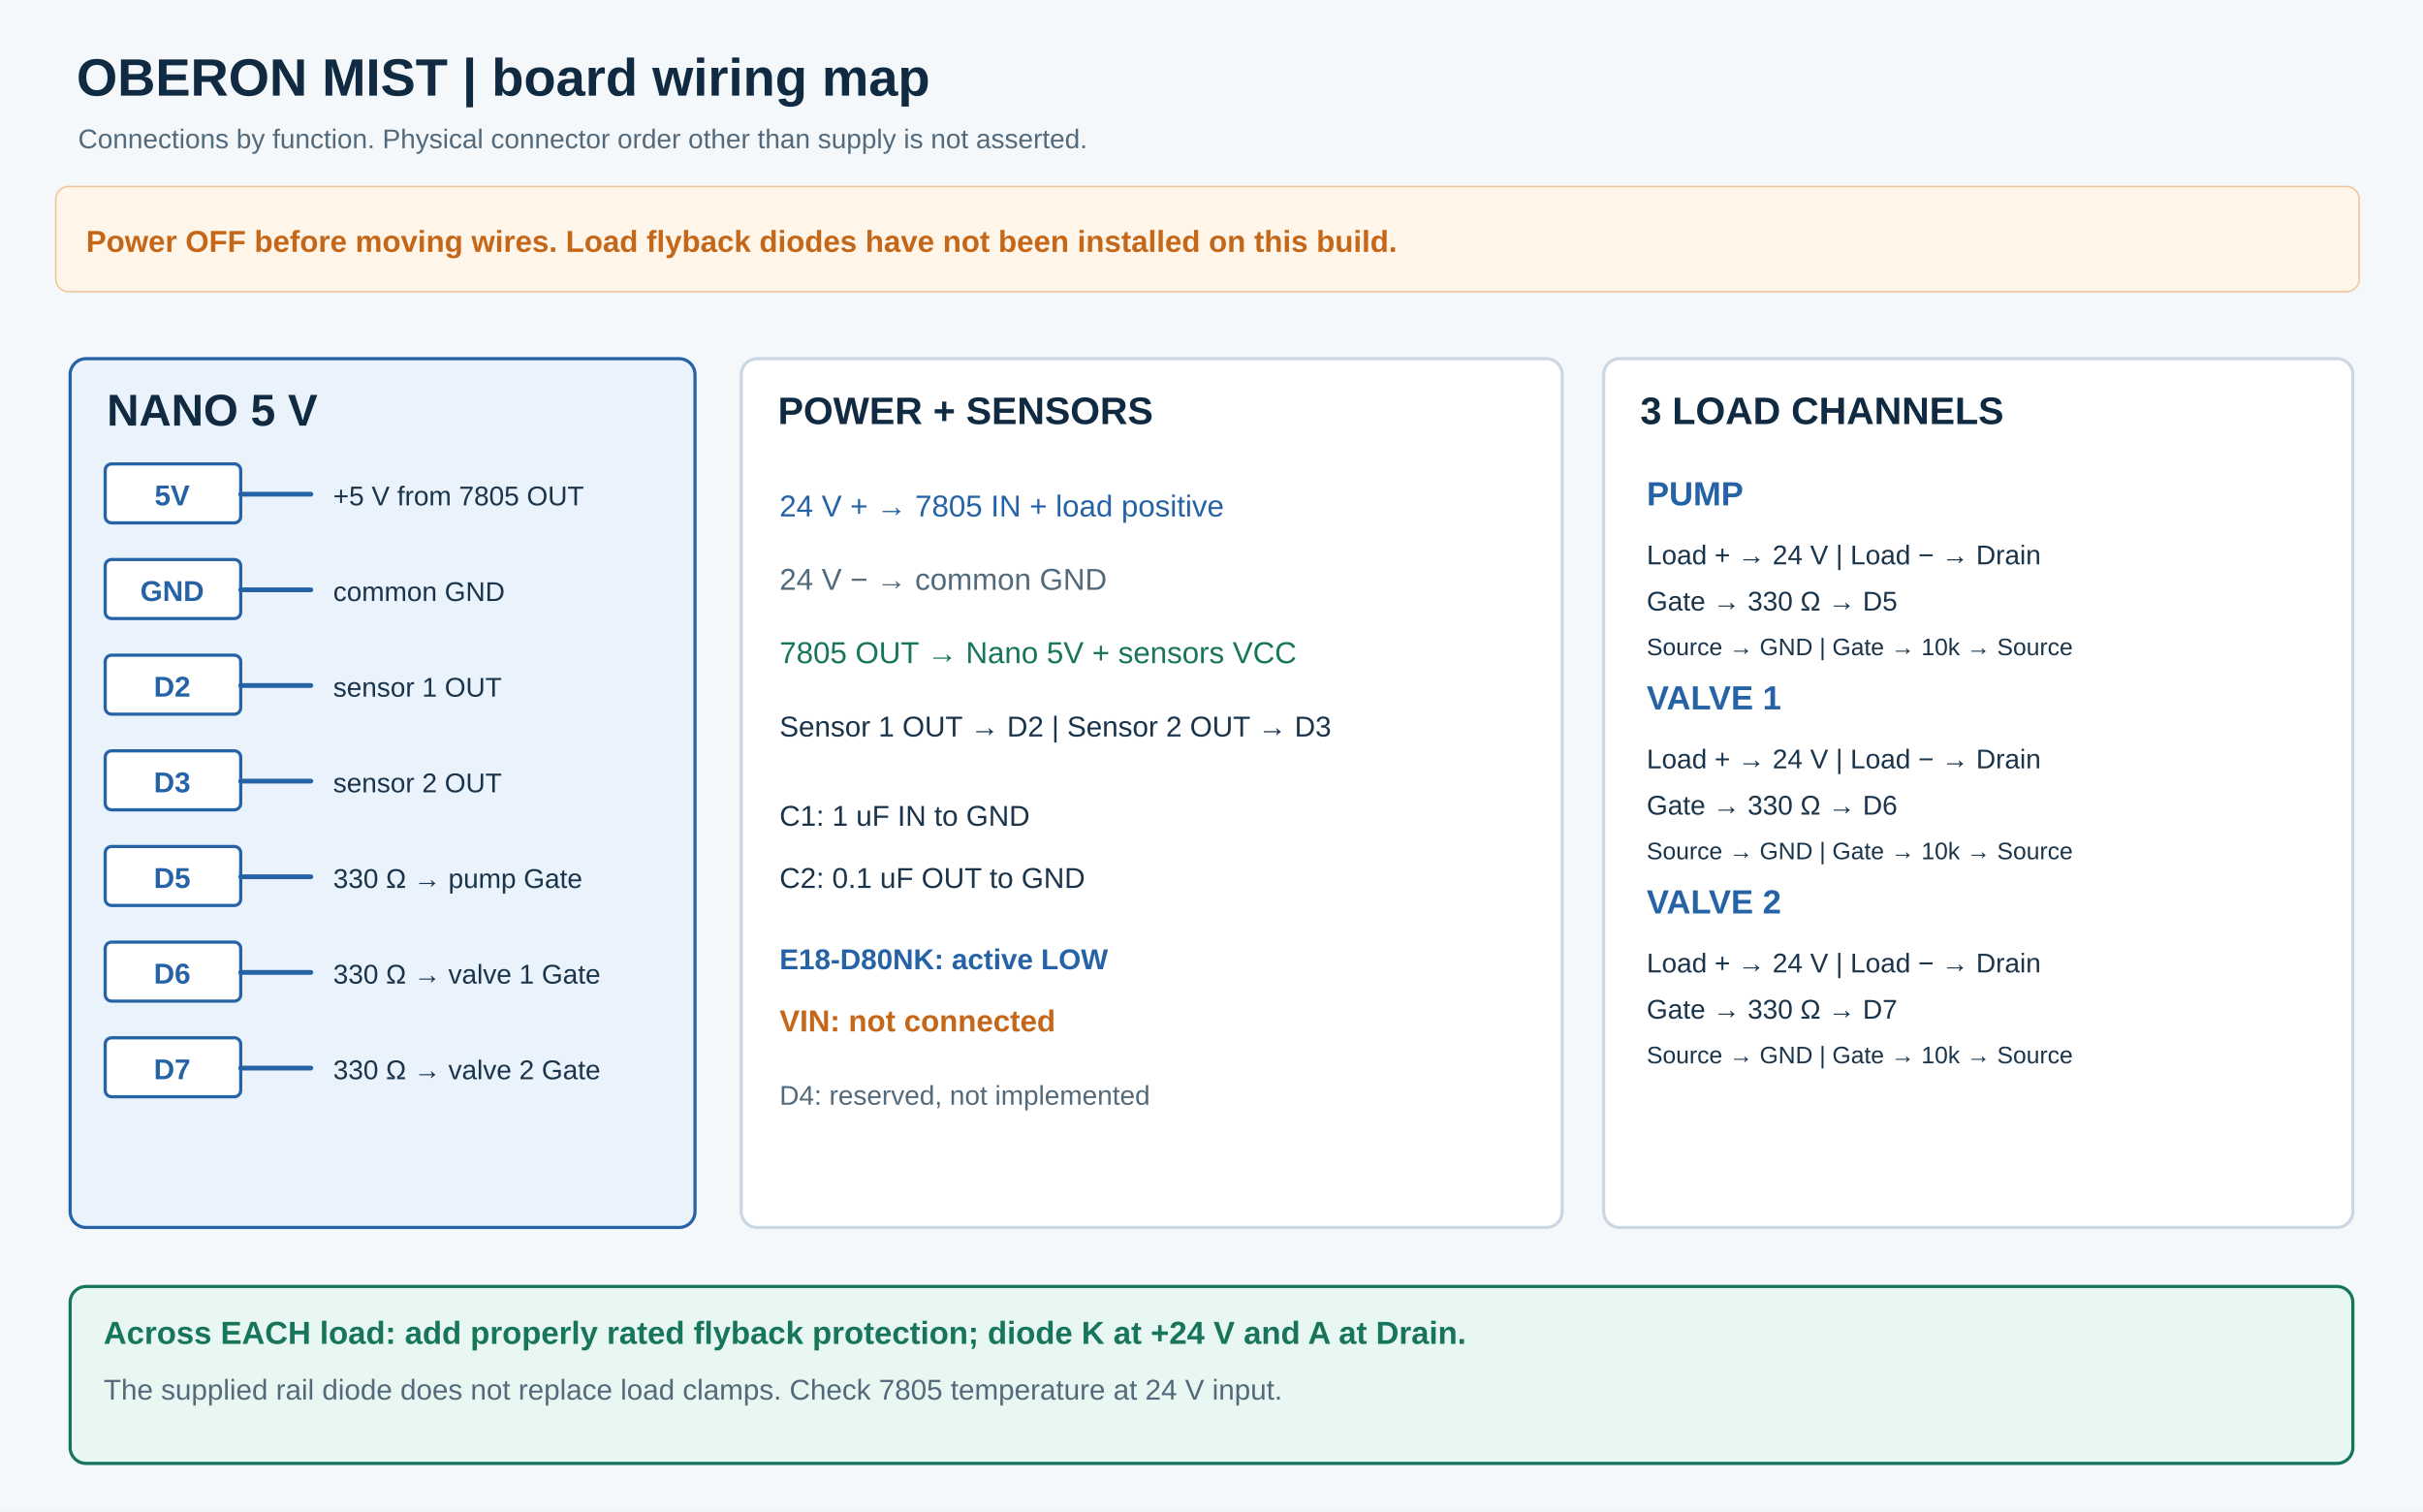
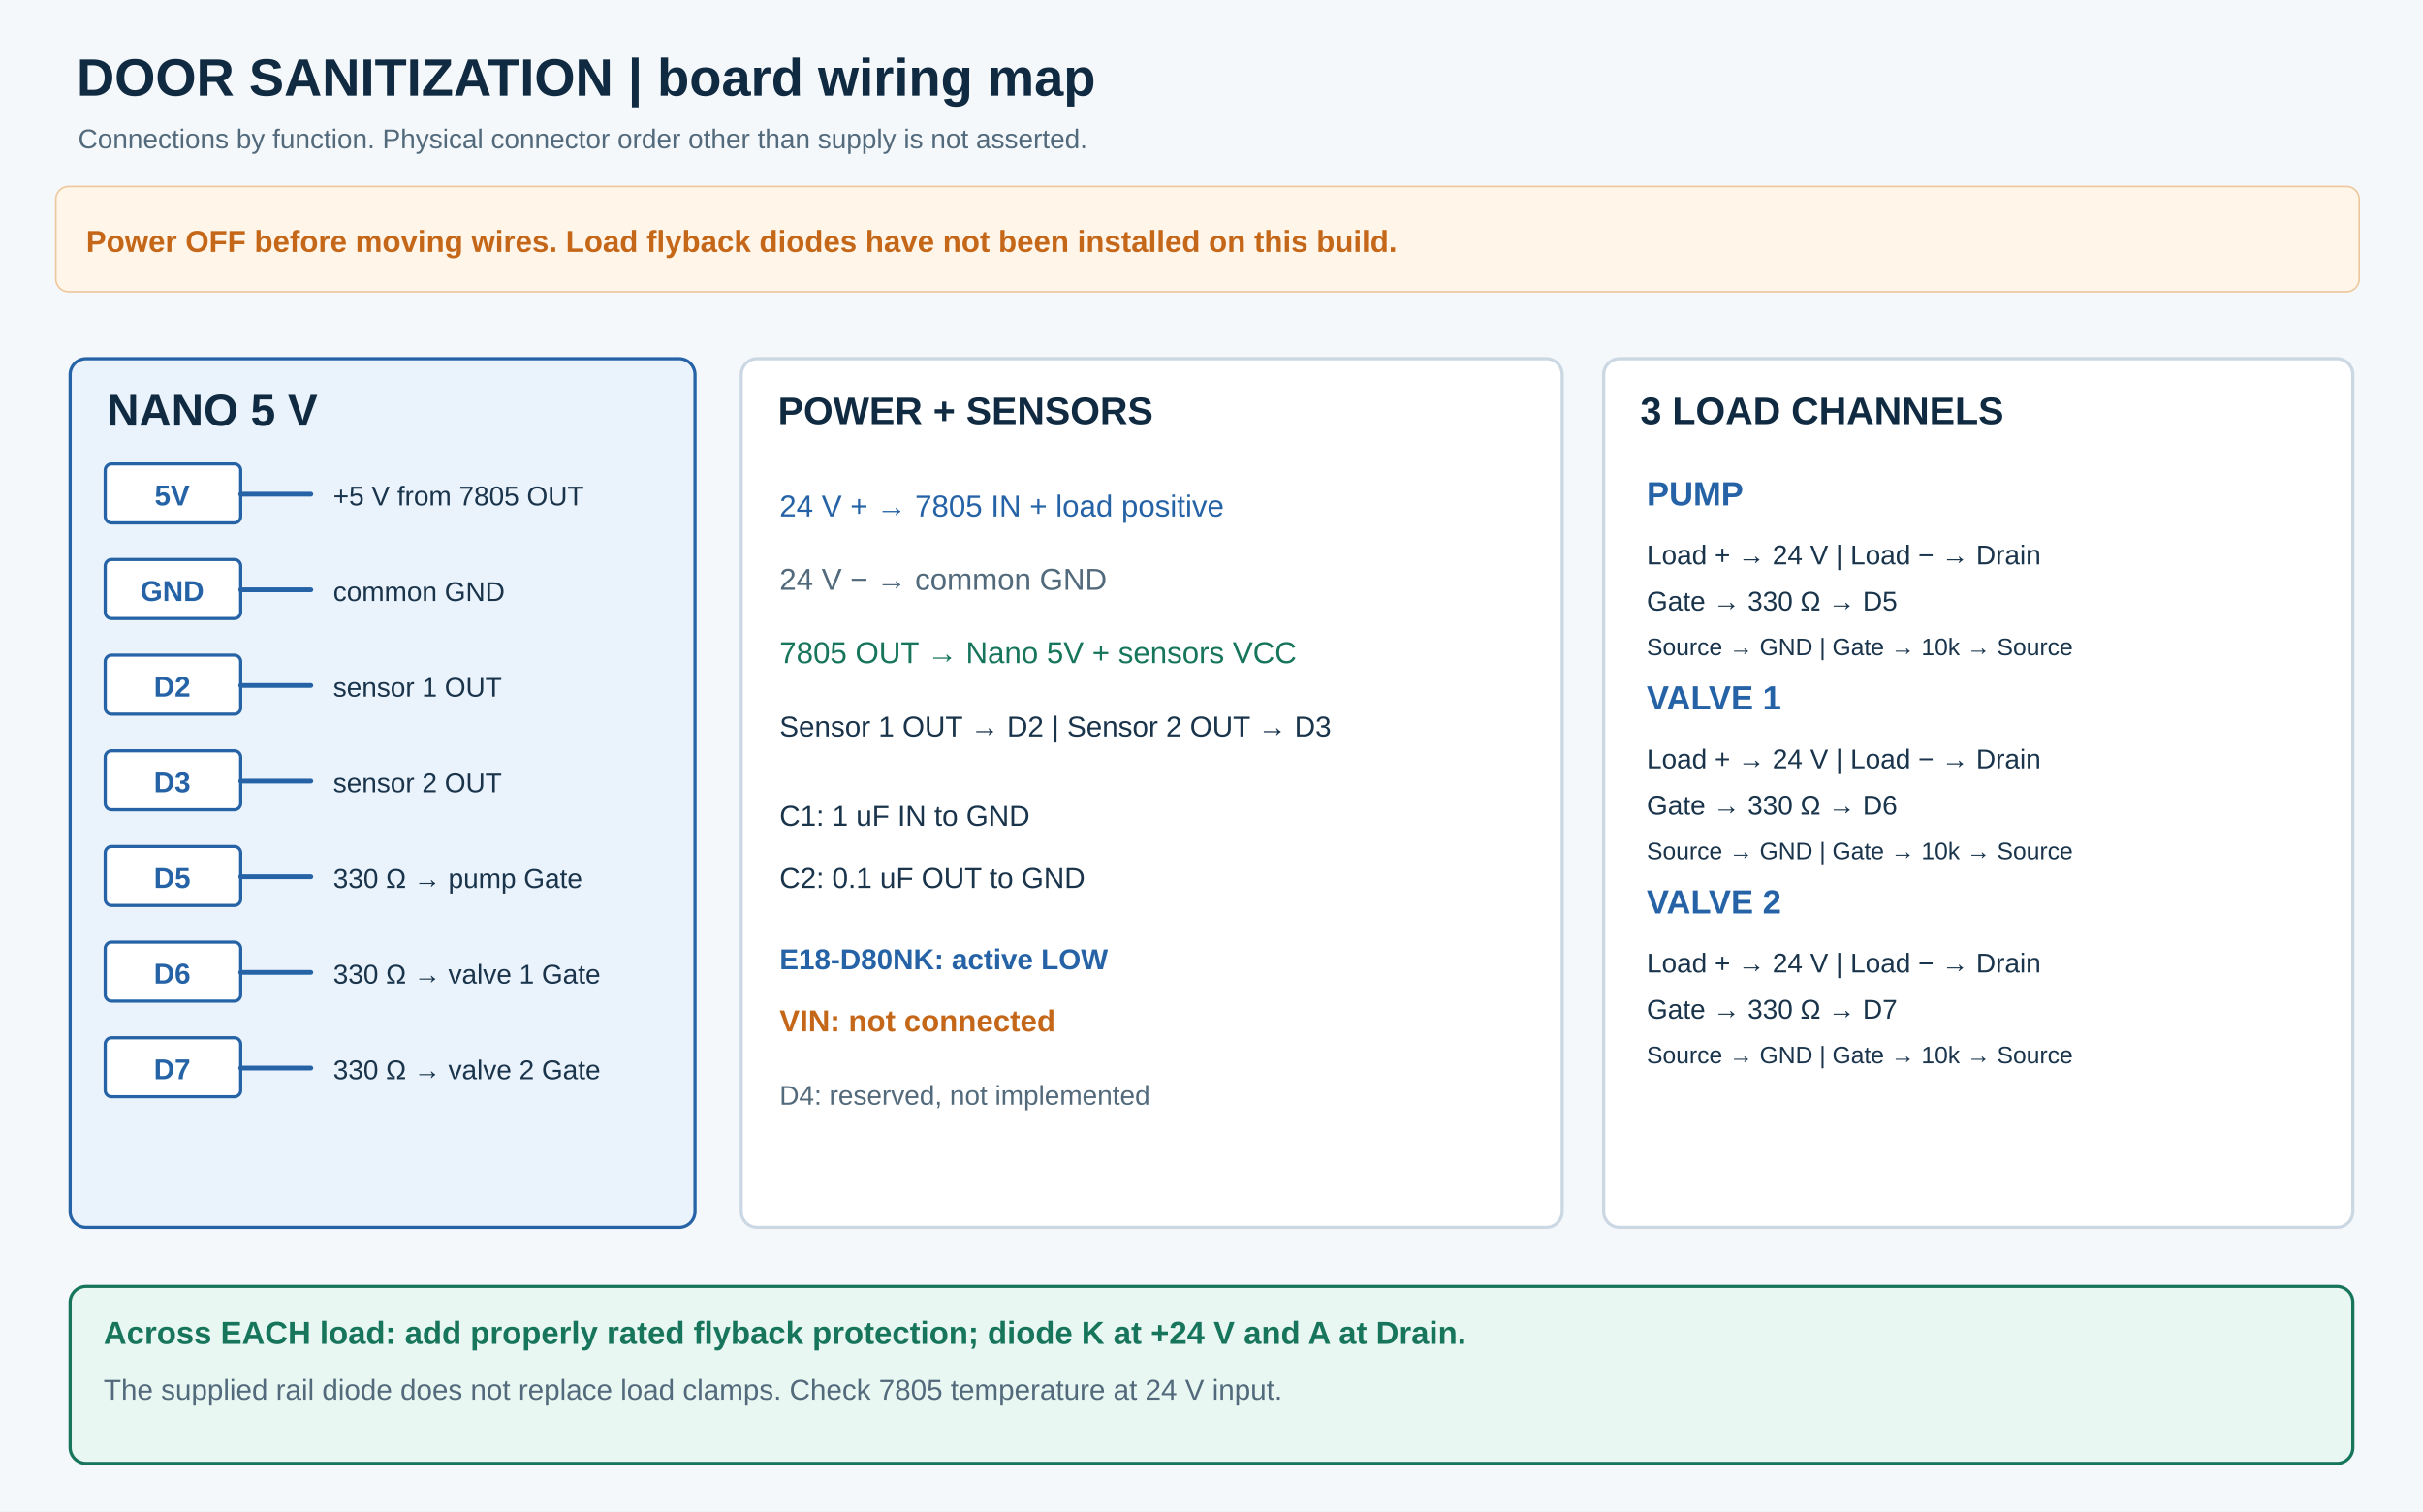
<svg xmlns="http://www.w3.org/2000/svg" width="1520" height="948" viewBox="0 0 1520 948" role="img">
  <rect width="1520" height="948" fill="#f5f8fb" />
-   <text x="48" y="60" fill="#102b41" font-family="Arial, Segoe UI, sans-serif" font-size="33" font-weight="700" text-anchor="start">OBERON MIST  |  board wiring map</text>
+   <text x="48" y="60" fill="#102b41" font-family="Arial, Segoe UI, sans-serif" font-size="33" font-weight="700" text-anchor="start">DOOR SANITIZATION  |  board wiring map</text>
  <text x="49" y="93" fill="#526a7b" font-family="Arial, Segoe UI, sans-serif" font-size="17" font-weight="400" text-anchor="start">Connections by function. Physical connector order other than supply is not asserted.</text>
  <rect x="35" y="117" width="1445" height="66" rx="8" fill="#fff5e8" stroke="#edc89c" stroke-width="1" />
  <text x="54" y="158" fill="#c56719" font-family="Arial, Segoe UI, sans-serif" font-size="19" font-weight="700" text-anchor="start">Power OFF before moving wires. Load flyback diodes have not been installed on this build.</text>
  <rect x="44" y="225" width="392" height="545" rx="10" fill="#eaf2fb" stroke="#2563a6" stroke-width="2" />
  <text x="67" y="267" fill="#102b41" font-family="Arial, Segoe UI, sans-serif" font-size="28" font-weight="700" text-anchor="start">NANO 5 V</text>
  <rect x="66" y="291" width="85" height="37" rx="4" fill="white" stroke="#2563a6" stroke-width="2" />
  <text x="108" y="317" fill="#2563a6" font-family="Arial, Segoe UI, sans-serif" font-size="18" font-weight="700" text-anchor="middle">5V</text>
  <path d="M151 310 L195 310" stroke="#2563a6" stroke-width="3" stroke-dasharray="" fill="none" stroke-linecap="round" />
  <text x="209" y="317" fill="#19344b" font-family="Arial, Segoe UI, sans-serif" font-size="17" font-weight="400" text-anchor="start">+5 V from 7805 OUT</text>
  <rect x="66" y="351" width="85" height="37" rx="4" fill="white" stroke="#2563a6" stroke-width="2" />
  <text x="108" y="377" fill="#2563a6" font-family="Arial, Segoe UI, sans-serif" font-size="18" font-weight="700" text-anchor="middle">GND</text>
  <path d="M151 370 L195 370" stroke="#2563a6" stroke-width="3" stroke-dasharray="" fill="none" stroke-linecap="round" />
  <text x="209" y="377" fill="#19344b" font-family="Arial, Segoe UI, sans-serif" font-size="17" font-weight="400" text-anchor="start">common GND</text>
  <rect x="66" y="411" width="85" height="37" rx="4" fill="white" stroke="#2563a6" stroke-width="2" />
  <text x="108" y="437" fill="#2563a6" font-family="Arial, Segoe UI, sans-serif" font-size="18" font-weight="700" text-anchor="middle">D2</text>
  <path d="M151 430 L195 430" stroke="#2563a6" stroke-width="3" stroke-dasharray="" fill="none" stroke-linecap="round" />
  <text x="209" y="437" fill="#19344b" font-family="Arial, Segoe UI, sans-serif" font-size="17" font-weight="400" text-anchor="start">sensor 1 OUT</text>
  <rect x="66" y="471" width="85" height="37" rx="4" fill="white" stroke="#2563a6" stroke-width="2" />
  <text x="108" y="497" fill="#2563a6" font-family="Arial, Segoe UI, sans-serif" font-size="18" font-weight="700" text-anchor="middle">D3</text>
  <path d="M151 490 L195 490" stroke="#2563a6" stroke-width="3" stroke-dasharray="" fill="none" stroke-linecap="round" />
  <text x="209" y="497" fill="#19344b" font-family="Arial, Segoe UI, sans-serif" font-size="17" font-weight="400" text-anchor="start">sensor 2 OUT</text>
  <rect x="66" y="531" width="85" height="37" rx="4" fill="white" stroke="#2563a6" stroke-width="2" />
  <text x="108" y="557" fill="#2563a6" font-family="Arial, Segoe UI, sans-serif" font-size="18" font-weight="700" text-anchor="middle">D5</text>
  <path d="M151 550 L195 550" stroke="#2563a6" stroke-width="3" stroke-dasharray="" fill="none" stroke-linecap="round" />
  <text x="209" y="557" fill="#19344b" font-family="Arial, Segoe UI, sans-serif" font-size="17" font-weight="400" text-anchor="start">330 Ω → pump Gate</text>
  <rect x="66" y="591" width="85" height="37" rx="4" fill="white" stroke="#2563a6" stroke-width="2" />
  <text x="108" y="617" fill="#2563a6" font-family="Arial, Segoe UI, sans-serif" font-size="18" font-weight="700" text-anchor="middle">D6</text>
  <path d="M151 610 L195 610" stroke="#2563a6" stroke-width="3" stroke-dasharray="" fill="none" stroke-linecap="round" />
  <text x="209" y="617" fill="#19344b" font-family="Arial, Segoe UI, sans-serif" font-size="17" font-weight="400" text-anchor="start">330 Ω → valve 1 Gate</text>
  <rect x="66" y="651" width="85" height="37" rx="4" fill="white" stroke="#2563a6" stroke-width="2" />
  <text x="108" y="677" fill="#2563a6" font-family="Arial, Segoe UI, sans-serif" font-size="18" font-weight="700" text-anchor="middle">D7</text>
  <path d="M151 670 L195 670" stroke="#2563a6" stroke-width="3" stroke-dasharray="" fill="none" stroke-linecap="round" />
  <text x="209" y="677" fill="#19344b" font-family="Arial, Segoe UI, sans-serif" font-size="17" font-weight="400" text-anchor="start">330 Ω → valve 2 Gate</text>
  <rect x="465" y="225" width="515" height="545" rx="10" fill="white" stroke="#cbd8e3" stroke-width="2" />
  <text x="488" y="266" fill="#102b41" font-family="Arial, Segoe UI, sans-serif" font-size="24" font-weight="700" text-anchor="start">POWER + SENSORS</text>
  <text x="489" y="324" fill="#2563a6" font-family="Arial, Segoe UI, sans-serif" font-size="19" font-weight="400" text-anchor="start">24 V + → 7805 IN + load positive</text>
  <text x="489" y="370" fill="#526a7b" font-family="Arial, Segoe UI, sans-serif" font-size="19" font-weight="400" text-anchor="start">24 V − → common GND</text>
  <text x="489" y="416" fill="#17755c" font-family="Arial, Segoe UI, sans-serif" font-size="19" font-weight="400" text-anchor="start">7805 OUT → Nano 5V + sensors VCC</text>
  <text x="489" y="462" fill="#19344b" font-family="Arial, Segoe UI, sans-serif" font-size="18" font-weight="400" text-anchor="start">Sensor 1 OUT → D2  |  Sensor 2 OUT → D3</text>
  <text x="489" y="518" fill="#19344b" font-family="Arial, Segoe UI, sans-serif" font-size="18" font-weight="400" text-anchor="start">C1: 1 uF  IN to GND</text>
  <text x="489" y="557" fill="#19344b" font-family="Arial, Segoe UI, sans-serif" font-size="18" font-weight="400" text-anchor="start">C2: 0.1 uF  OUT to GND</text>
  <text x="489" y="608" fill="#2563a6" font-family="Arial, Segoe UI, sans-serif" font-size="18" font-weight="700" text-anchor="start">E18-D80NK: active LOW</text>
  <text x="489" y="647" fill="#c56719" font-family="Arial, Segoe UI, sans-serif" font-size="19" font-weight="700" text-anchor="start">VIN: not connected</text>
  <text x="489" y="693" fill="#526a7b" font-family="Arial, Segoe UI, sans-serif" font-size="17" font-weight="400" text-anchor="start">D4: reserved, not implemented</text>
  <rect x="1006" y="225" width="470" height="545" rx="10" fill="white" stroke="#cbd8e3" stroke-width="2" />
  <text x="1029" y="266" fill="#102b41" font-family="Arial, Segoe UI, sans-serif" font-size="24" font-weight="700" text-anchor="start">3 LOAD CHANNELS</text>
  <text x="1033" y="317" fill="#2563a6" font-family="Arial, Segoe UI, sans-serif" font-size="21" font-weight="700" text-anchor="start">PUMP</text>
  <text x="1033" y="354" fill="#19344b" font-family="Arial, Segoe UI, sans-serif" font-size="17" font-weight="400" text-anchor="start">Load + → 24 V   |   Load − → Drain</text>
  <text x="1033" y="383" fill="#19344b" font-family="Arial, Segoe UI, sans-serif" font-size="17" font-weight="400" text-anchor="start">Gate → 330 Ω → D5</text>
  <text x="1033" y="411" fill="#19344b" font-family="Arial, Segoe UI, sans-serif" font-size="15" font-weight="400" text-anchor="start">Source → GND   |   Gate → 10k → Source</text>
  <text x="1033" y="445" fill="#2563a6" font-family="Arial, Segoe UI, sans-serif" font-size="21" font-weight="700" text-anchor="start">VALVE 1</text>
  <text x="1033" y="482" fill="#19344b" font-family="Arial, Segoe UI, sans-serif" font-size="17" font-weight="400" text-anchor="start">Load + → 24 V   |   Load − → Drain</text>
  <text x="1033" y="511" fill="#19344b" font-family="Arial, Segoe UI, sans-serif" font-size="17" font-weight="400" text-anchor="start">Gate → 330 Ω → D6</text>
  <text x="1033" y="539" fill="#19344b" font-family="Arial, Segoe UI, sans-serif" font-size="15" font-weight="400" text-anchor="start">Source → GND   |   Gate → 10k → Source</text>
  <text x="1033" y="573" fill="#2563a6" font-family="Arial, Segoe UI, sans-serif" font-size="21" font-weight="700" text-anchor="start">VALVE 2</text>
  <text x="1033" y="610" fill="#19344b" font-family="Arial, Segoe UI, sans-serif" font-size="17" font-weight="400" text-anchor="start">Load + → 24 V   |   Load − → Drain</text>
  <text x="1033" y="639" fill="#19344b" font-family="Arial, Segoe UI, sans-serif" font-size="17" font-weight="400" text-anchor="start">Gate → 330 Ω → D7</text>
  <text x="1033" y="667" fill="#19344b" font-family="Arial, Segoe UI, sans-serif" font-size="15" font-weight="400" text-anchor="start">Source → GND   |   Gate → 10k → Source</text>
  <rect x="44" y="807" width="1432" height="111" rx="10" fill="#e9f7f2" stroke="#17755c" stroke-width="2" />
  <text x="65" y="843" fill="#17755c" font-family="Arial, Segoe UI, sans-serif" font-size="20" font-weight="700" text-anchor="start">Across EACH load: add properly rated flyback protection; diode K at +24 V and A at Drain.</text>
  <text x="65" y="878" fill="#526a7b" font-family="Arial, Segoe UI, sans-serif" font-size="18" font-weight="400" text-anchor="start">The supplied rail diode does not replace load clamps. Check 7805 temperature at 24 V input.</text>
</svg>
